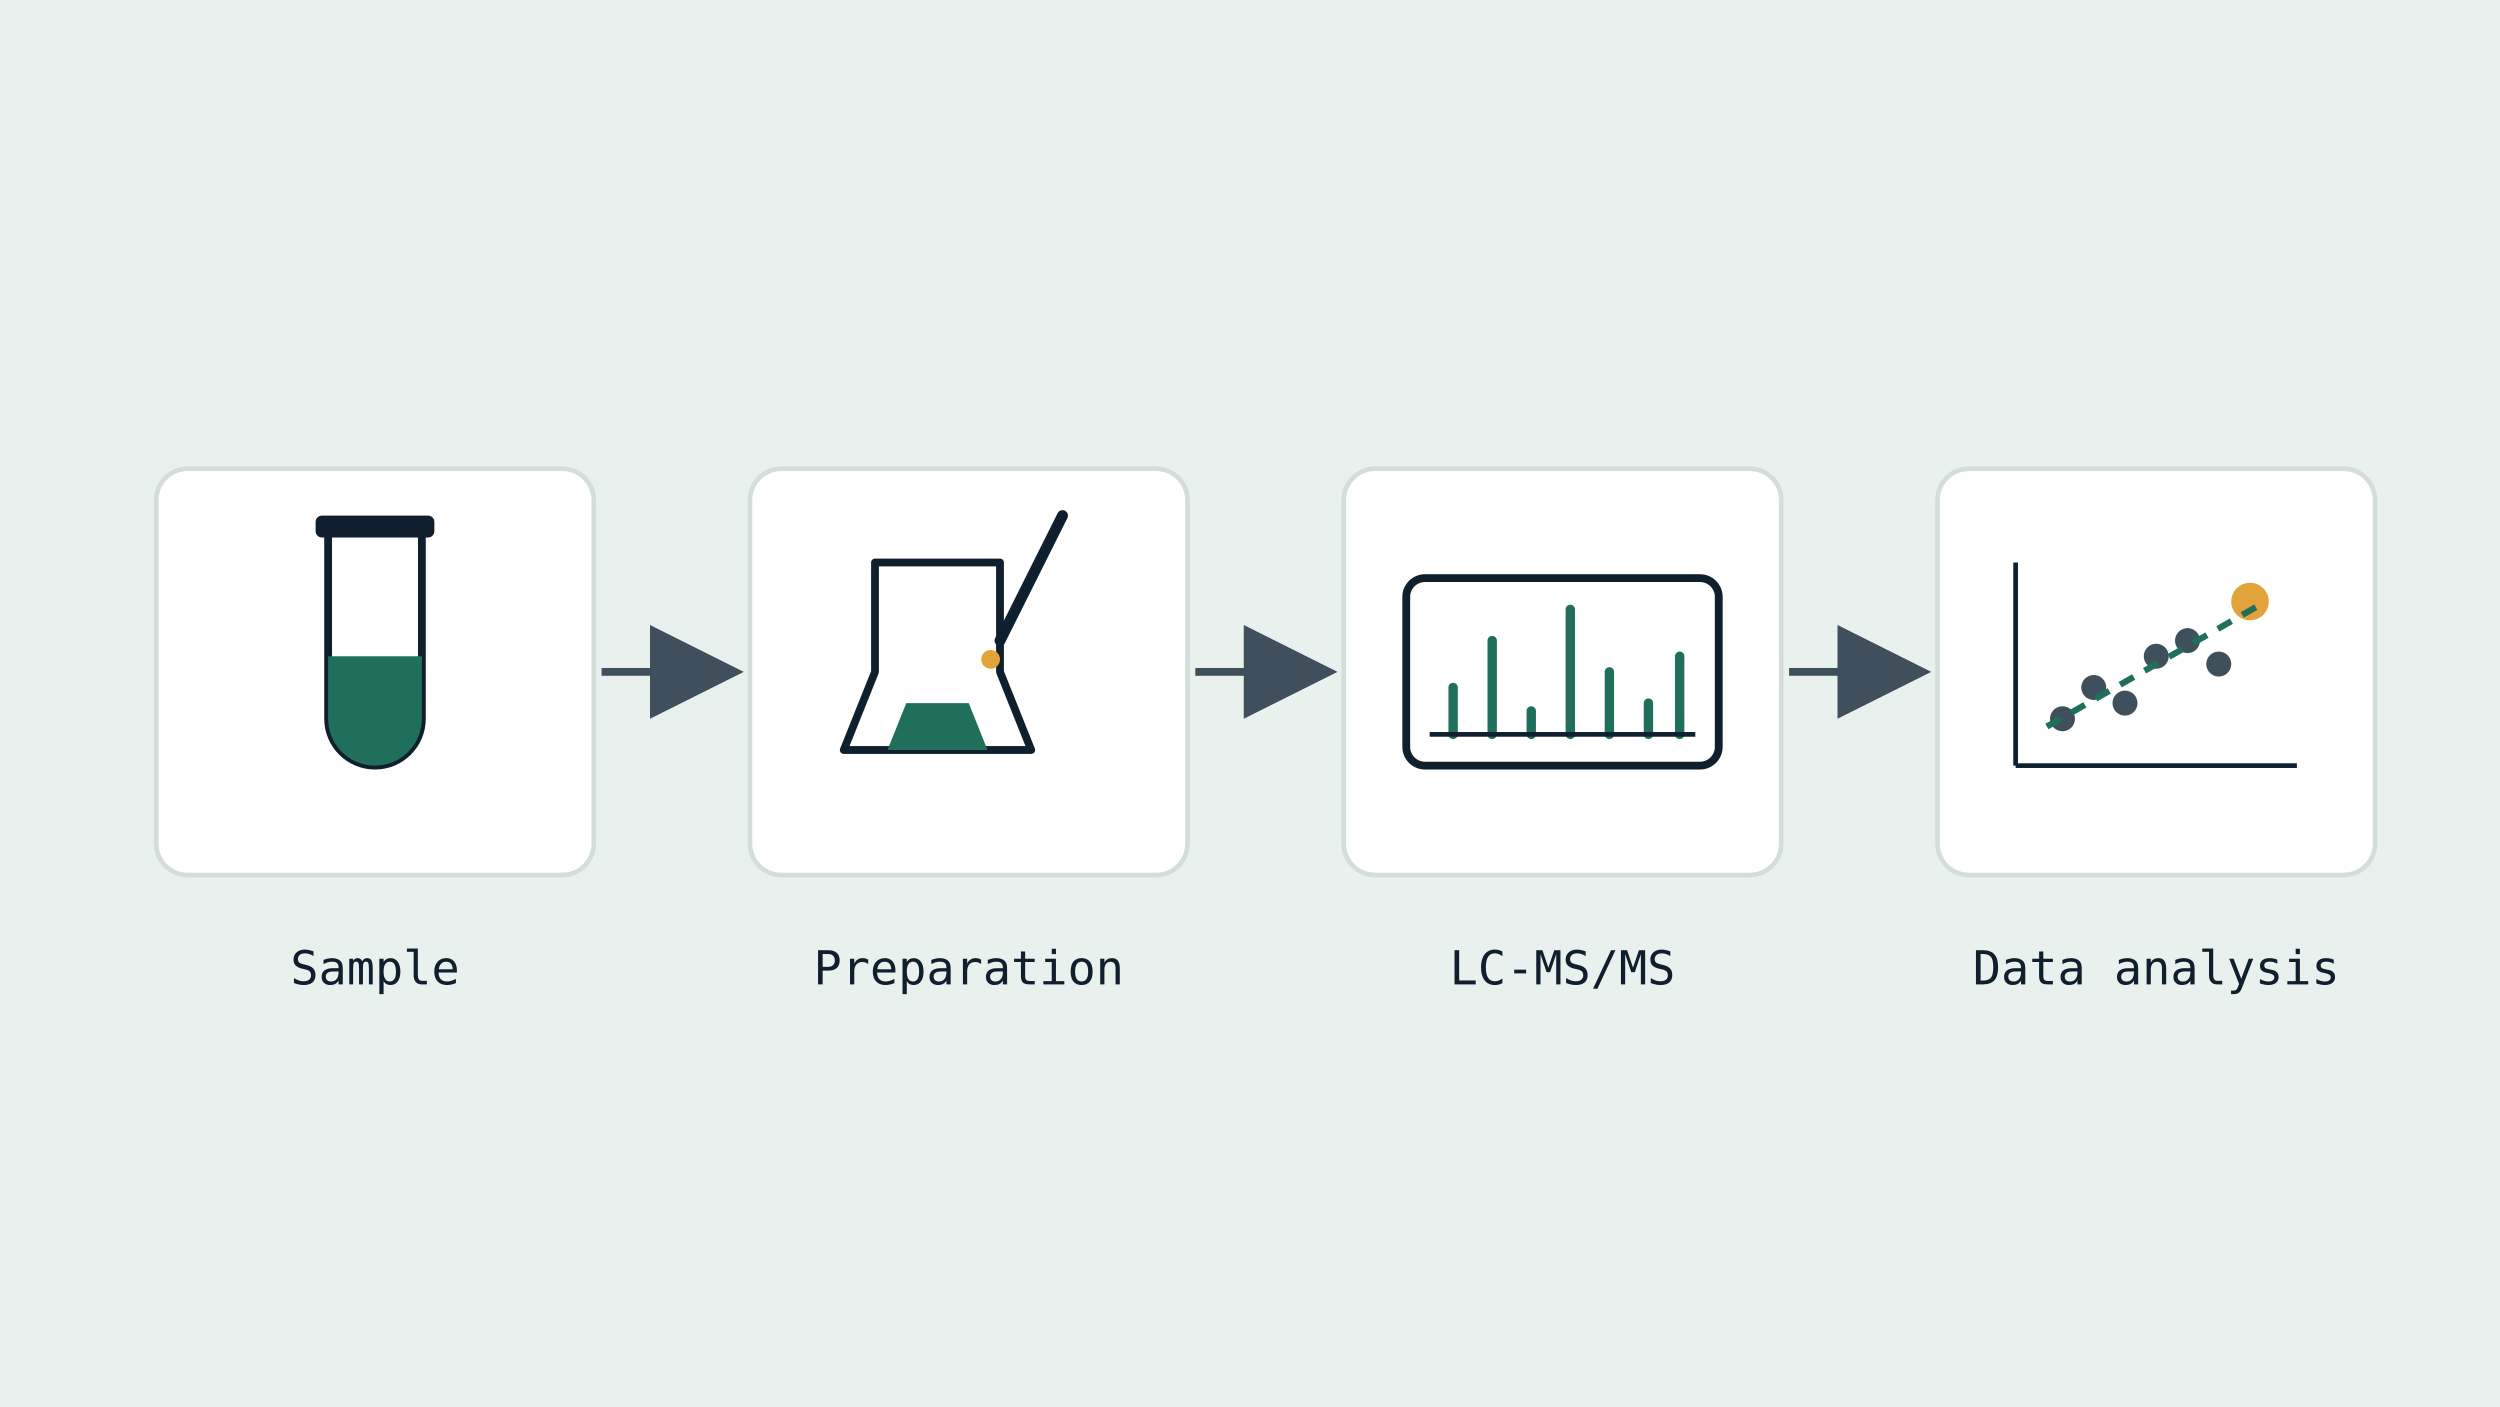
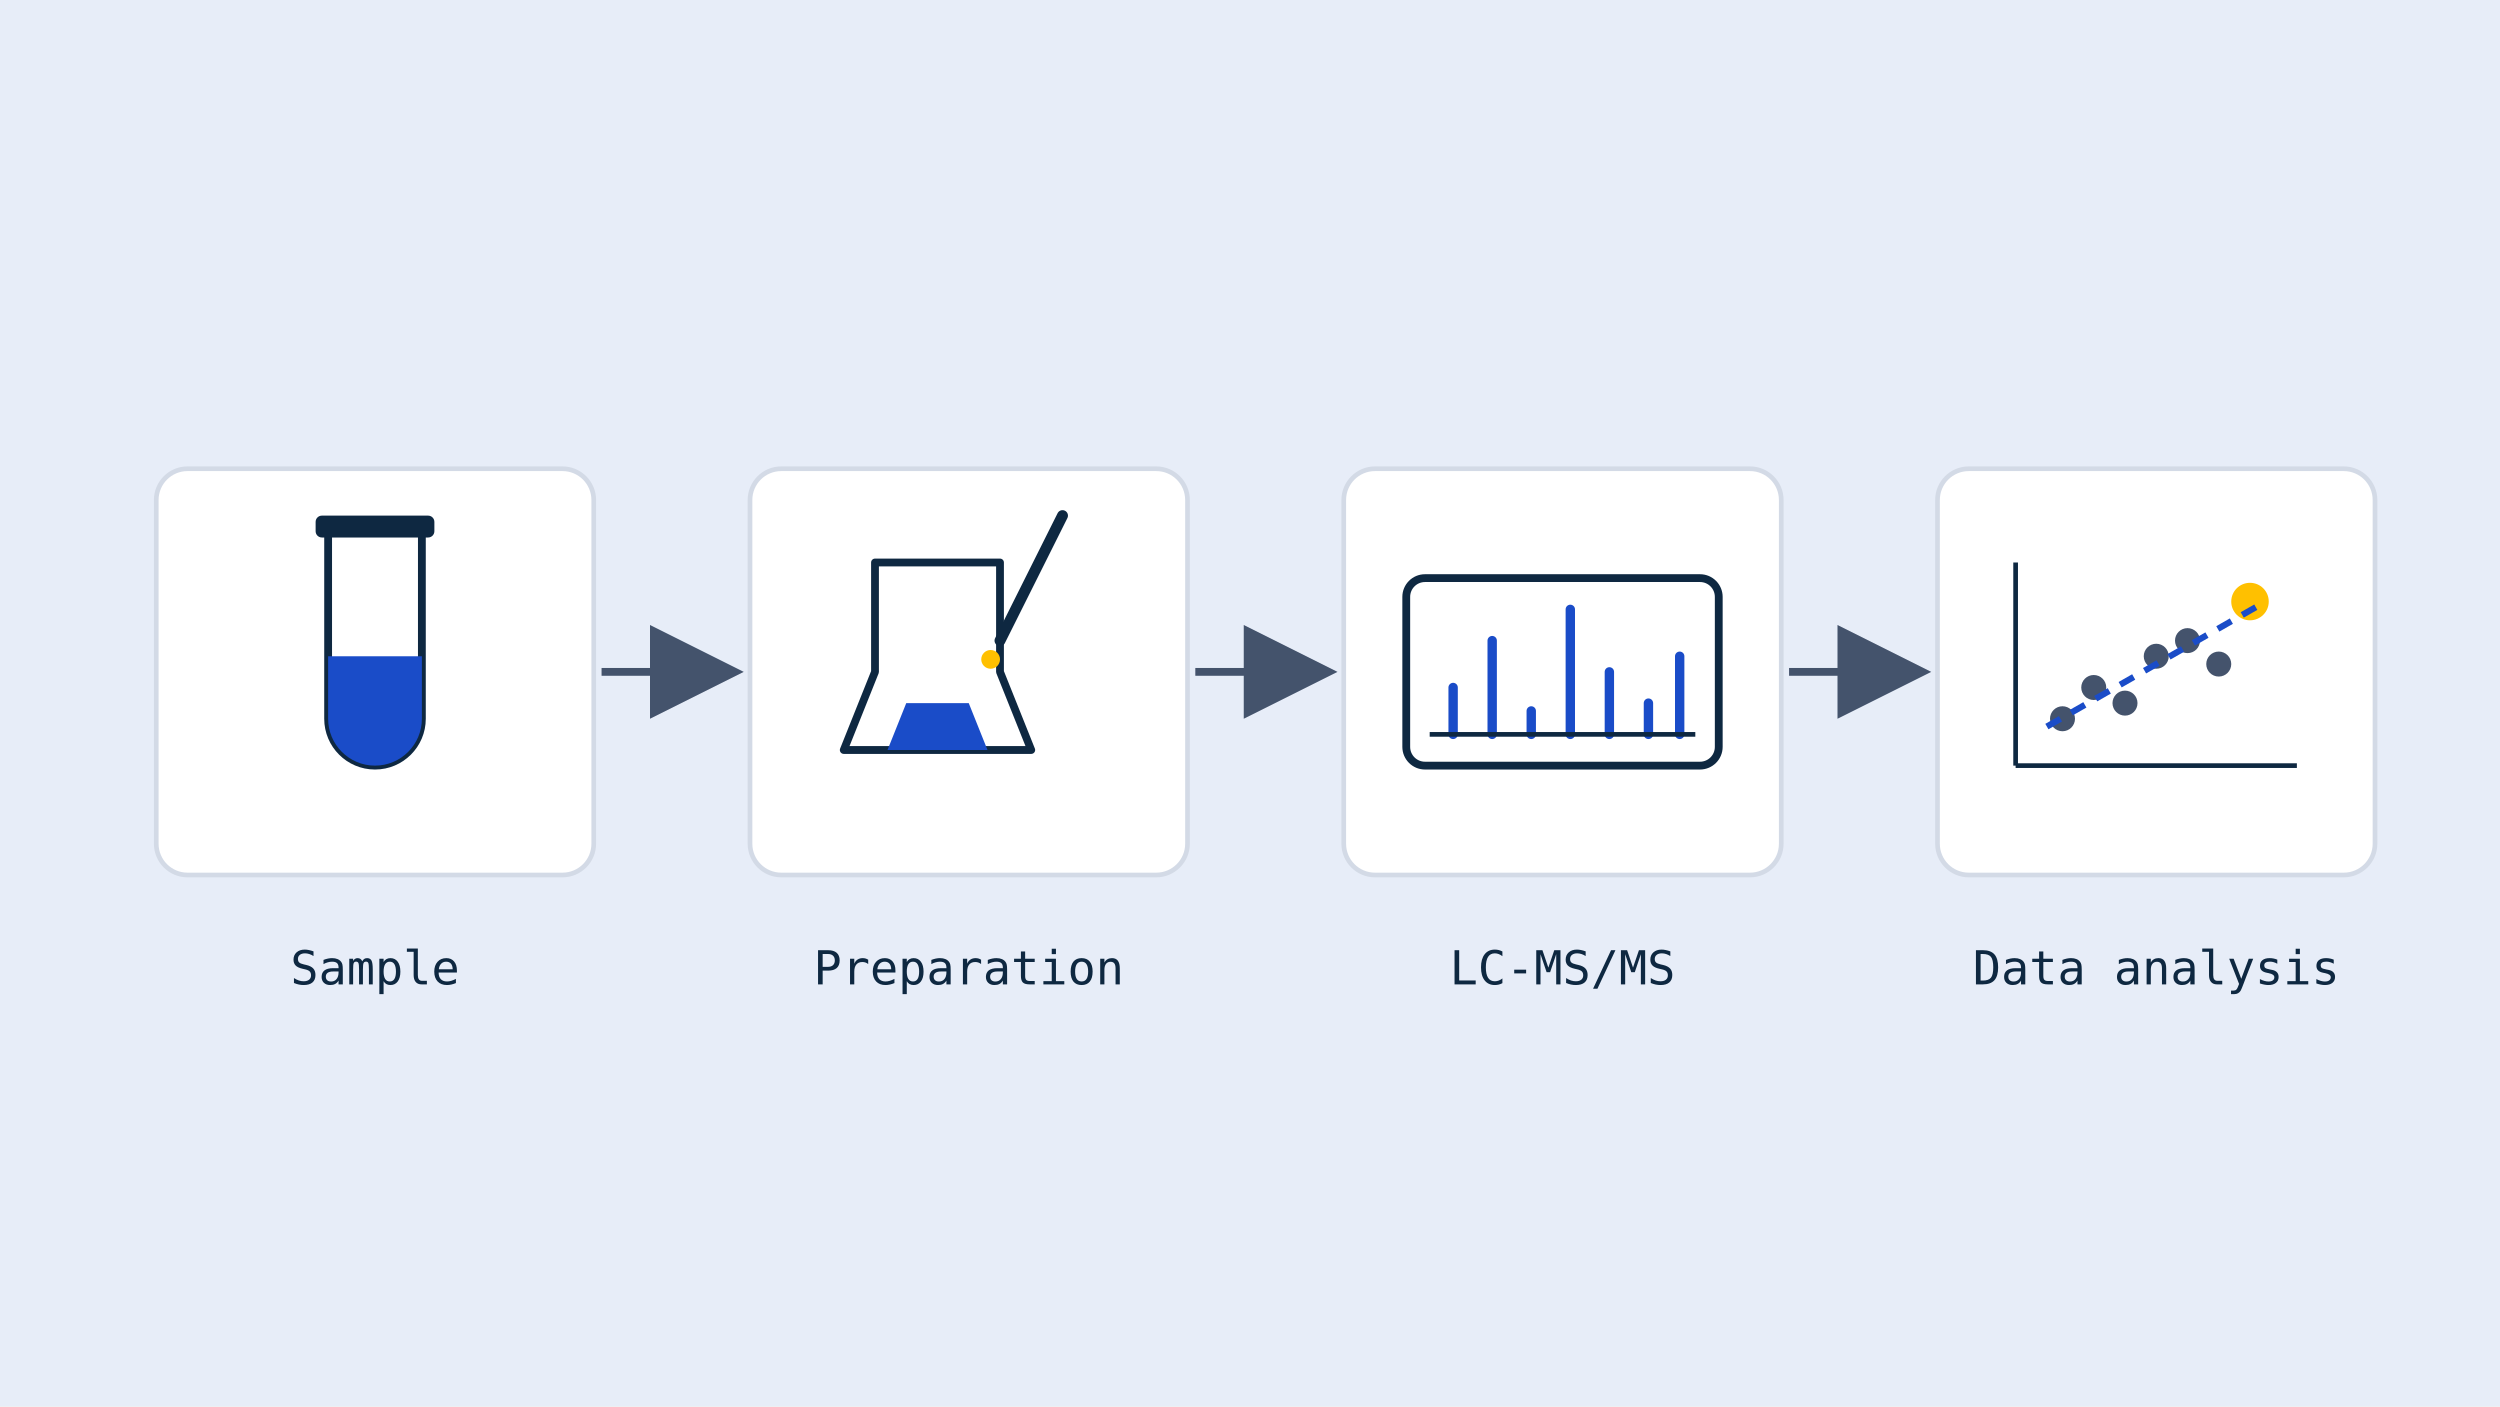
<svg xmlns="http://www.w3.org/2000/svg" viewBox="0 0 1600 900" width="1600" height="900" role="img" aria-labelledby="t">
-   <rect width="1600" height="900" fill="#E9F1EE" />
+   <rect width="1600" height="900" fill="#E7EDF8" />
  <defs>
    <marker id="arrow" viewBox="0 0 10 10" refX="9" refY="5" markerWidth="12" markerHeight="12" orient="auto-start-reverse">
-       <path d="M0,0 L10,5 L0,10 z" fill="#3F505C" />
+       <path d="M0,0 L10,5 L0,10 z" fill="#44536C" />
    </marker>
  </defs>
-   <g fill="#FFFFFF" stroke="#D3DEDB" stroke-width="3">
+   <g fill="#FFFFFF" stroke="#D3DAE6" stroke-width="3">
    <rect x="100" y="300" width="280" height="260" rx="20" />
    <rect x="480" y="300" width="280" height="260" rx="20" />
    <rect x="860" y="300" width="280" height="260" rx="20" />
    <rect x="1240" y="300" width="280" height="260" rx="20" />
  </g>
-   <g stroke="#3F505C" stroke-width="5" marker-end="url(#arrow)" fill="none">
+   <g stroke="#44536C" stroke-width="5" marker-end="url(#arrow)" fill="none">
    <line x1="385" y1="430" x2="470" y2="430" />
    <line x1="765" y1="430" x2="850" y2="430" />
    <line x1="1145" y1="430" x2="1230" y2="430" />
  </g>
  <g transform="translate(240 430)">
-     <path d="M-30,-90 h60 v120 a30,30 0 0 1 -60,0 z" fill="#FFFFFF" stroke="#0F1F2E" stroke-width="5" />
-     <path d="M-30,-10 h60 v40 a30,30 0 0 1 -60,0 z" fill="#1F6F5C" />
-     <rect x="-38" y="-100" width="76" height="14" rx="4" fill="#0F1F2E" />
+     <path d="M-30,-90 h60 v120 a30,30 0 0 1 -60,0 z" fill="#FFFFFF" stroke="#0E2841" stroke-width="5" />
+     <path d="M-30,-10 h60 v40 a30,30 0 0 1 -60,0 z" fill="#1A4CC8" />
+     <rect x="-38" y="-100" width="76" height="14" rx="4" fill="#0E2841" />
  </g>
  <g transform="translate(620 430)">
-     <path d="M-60,-70 h80 v70 l20,50 h-120 l20,-50 z" fill="#FFFFFF" stroke="#0F1F2E" stroke-width="5" stroke-linejoin="round" />
-     <path d="M-40,20 h40 l12,30 h-64 z" fill="#1F6F5C" />
-     <line x1="60" y1="-100" x2="20" y2="-20" stroke="#0F1F2E" stroke-width="7" stroke-linecap="round" />
-     <circle cx="14" cy="-8" r="6" fill="#E2A33B" />
+     <path d="M-60,-70 h80 v70 l20,50 h-120 l20,-50 z" fill="#FFFFFF" stroke="#0E2841" stroke-width="5" stroke-linejoin="round" />
+     <path d="M-40,20 h40 l12,30 h-64 z" fill="#1A4CC8" />
+     <line x1="60" y1="-100" x2="20" y2="-20" stroke="#0E2841" stroke-width="7" stroke-linecap="round" />
+     <circle cx="14" cy="-8" r="6" fill="#FFC000" />
  </g>
  <g transform="translate(1000 430)">
-     <rect x="-100" y="-60" width="200" height="120" rx="12" fill="#FFFFFF" stroke="#0F1F2E" stroke-width="5" />
-     <g stroke="#1F6F5C" stroke-width="6" stroke-linecap="round">
+     <rect x="-100" y="-60" width="200" height="120" rx="12" fill="#FFFFFF" stroke="#0E2841" stroke-width="5" />
+     <g stroke="#1A4CC8" stroke-width="6" stroke-linecap="round">
      <line x1="-70" y1="40" x2="-70" y2="10" />
      <line x1="-45" y1="40" x2="-45" y2="-20" />
      <line x1="-20" y1="40" x2="-20" y2="25" />
      <line x1="5" y1="40" x2="5" y2="-40" />
      <line x1="30" y1="40" x2="30" y2="0" />
      <line x1="55" y1="40" x2="55" y2="20" />
      <line x1="75" y1="40" x2="75" y2="-10" />
    </g>
-     <line x1="-85" y1="40" x2="85" y2="40" stroke="#0F1F2E" stroke-width="3" />
+     <line x1="-85" y1="40" x2="85" y2="40" stroke="#0E2841" stroke-width="3" />
  </g>
  <g transform="translate(1380 430)">
-     <line x1="-90" y1="60" x2="90" y2="60" stroke="#0F1F2E" stroke-width="3" />
-     <line x1="-90" y1="60" x2="-90" y2="-70" stroke="#0F1F2E" stroke-width="3" />
-     <g fill="#3F505C">
+     <line x1="-90" y1="60" x2="90" y2="60" stroke="#0E2841" stroke-width="3" />
+     <line x1="-90" y1="60" x2="-90" y2="-70" stroke="#0E2841" stroke-width="3" />
+     <g fill="#44536C">
      <circle cx="-60" cy="30" r="8" />
      <circle cx="-40" cy="10" r="8" />
      <circle cx="-20" cy="20" r="8" />
      <circle cx="0" cy="-10" r="8" />
      <circle cx="20" cy="-20" r="8" />
      <circle cx="40" cy="-5" r="8" />
      <circle cx="60" cy="-45" r="8" />
    </g>
-     <circle cx="60" cy="-45" r="12" fill="#E2A33B" />
-     <path d="M-70,35 L70,-45" stroke="#1F6F5C" stroke-width="4" stroke-dasharray="10 8" fill="none" />
+     <circle cx="60" cy="-45" r="12" fill="#FFC000" />
+     <path d="M-70,35 L70,-45" stroke="#1A4CC8" stroke-width="4" stroke-dasharray="10 8" fill="none" />
  </g>
-   <g font-family="IBM Plex Mono, Menlo, monospace" font-size="30" fill="#0F1F2E" text-anchor="middle">
+   <g font-family="IBM Plex Mono, Menlo, monospace" font-size="30" fill="#0E2841" text-anchor="middle">
    <text x="240" y="630">Sample</text>
    <text x="620" y="630">Preparation</text>
    <text x="1000" y="630">LC-MS/MS</text>
    <text x="1380" y="630">Data analysis</text>
  </g>
</svg>
